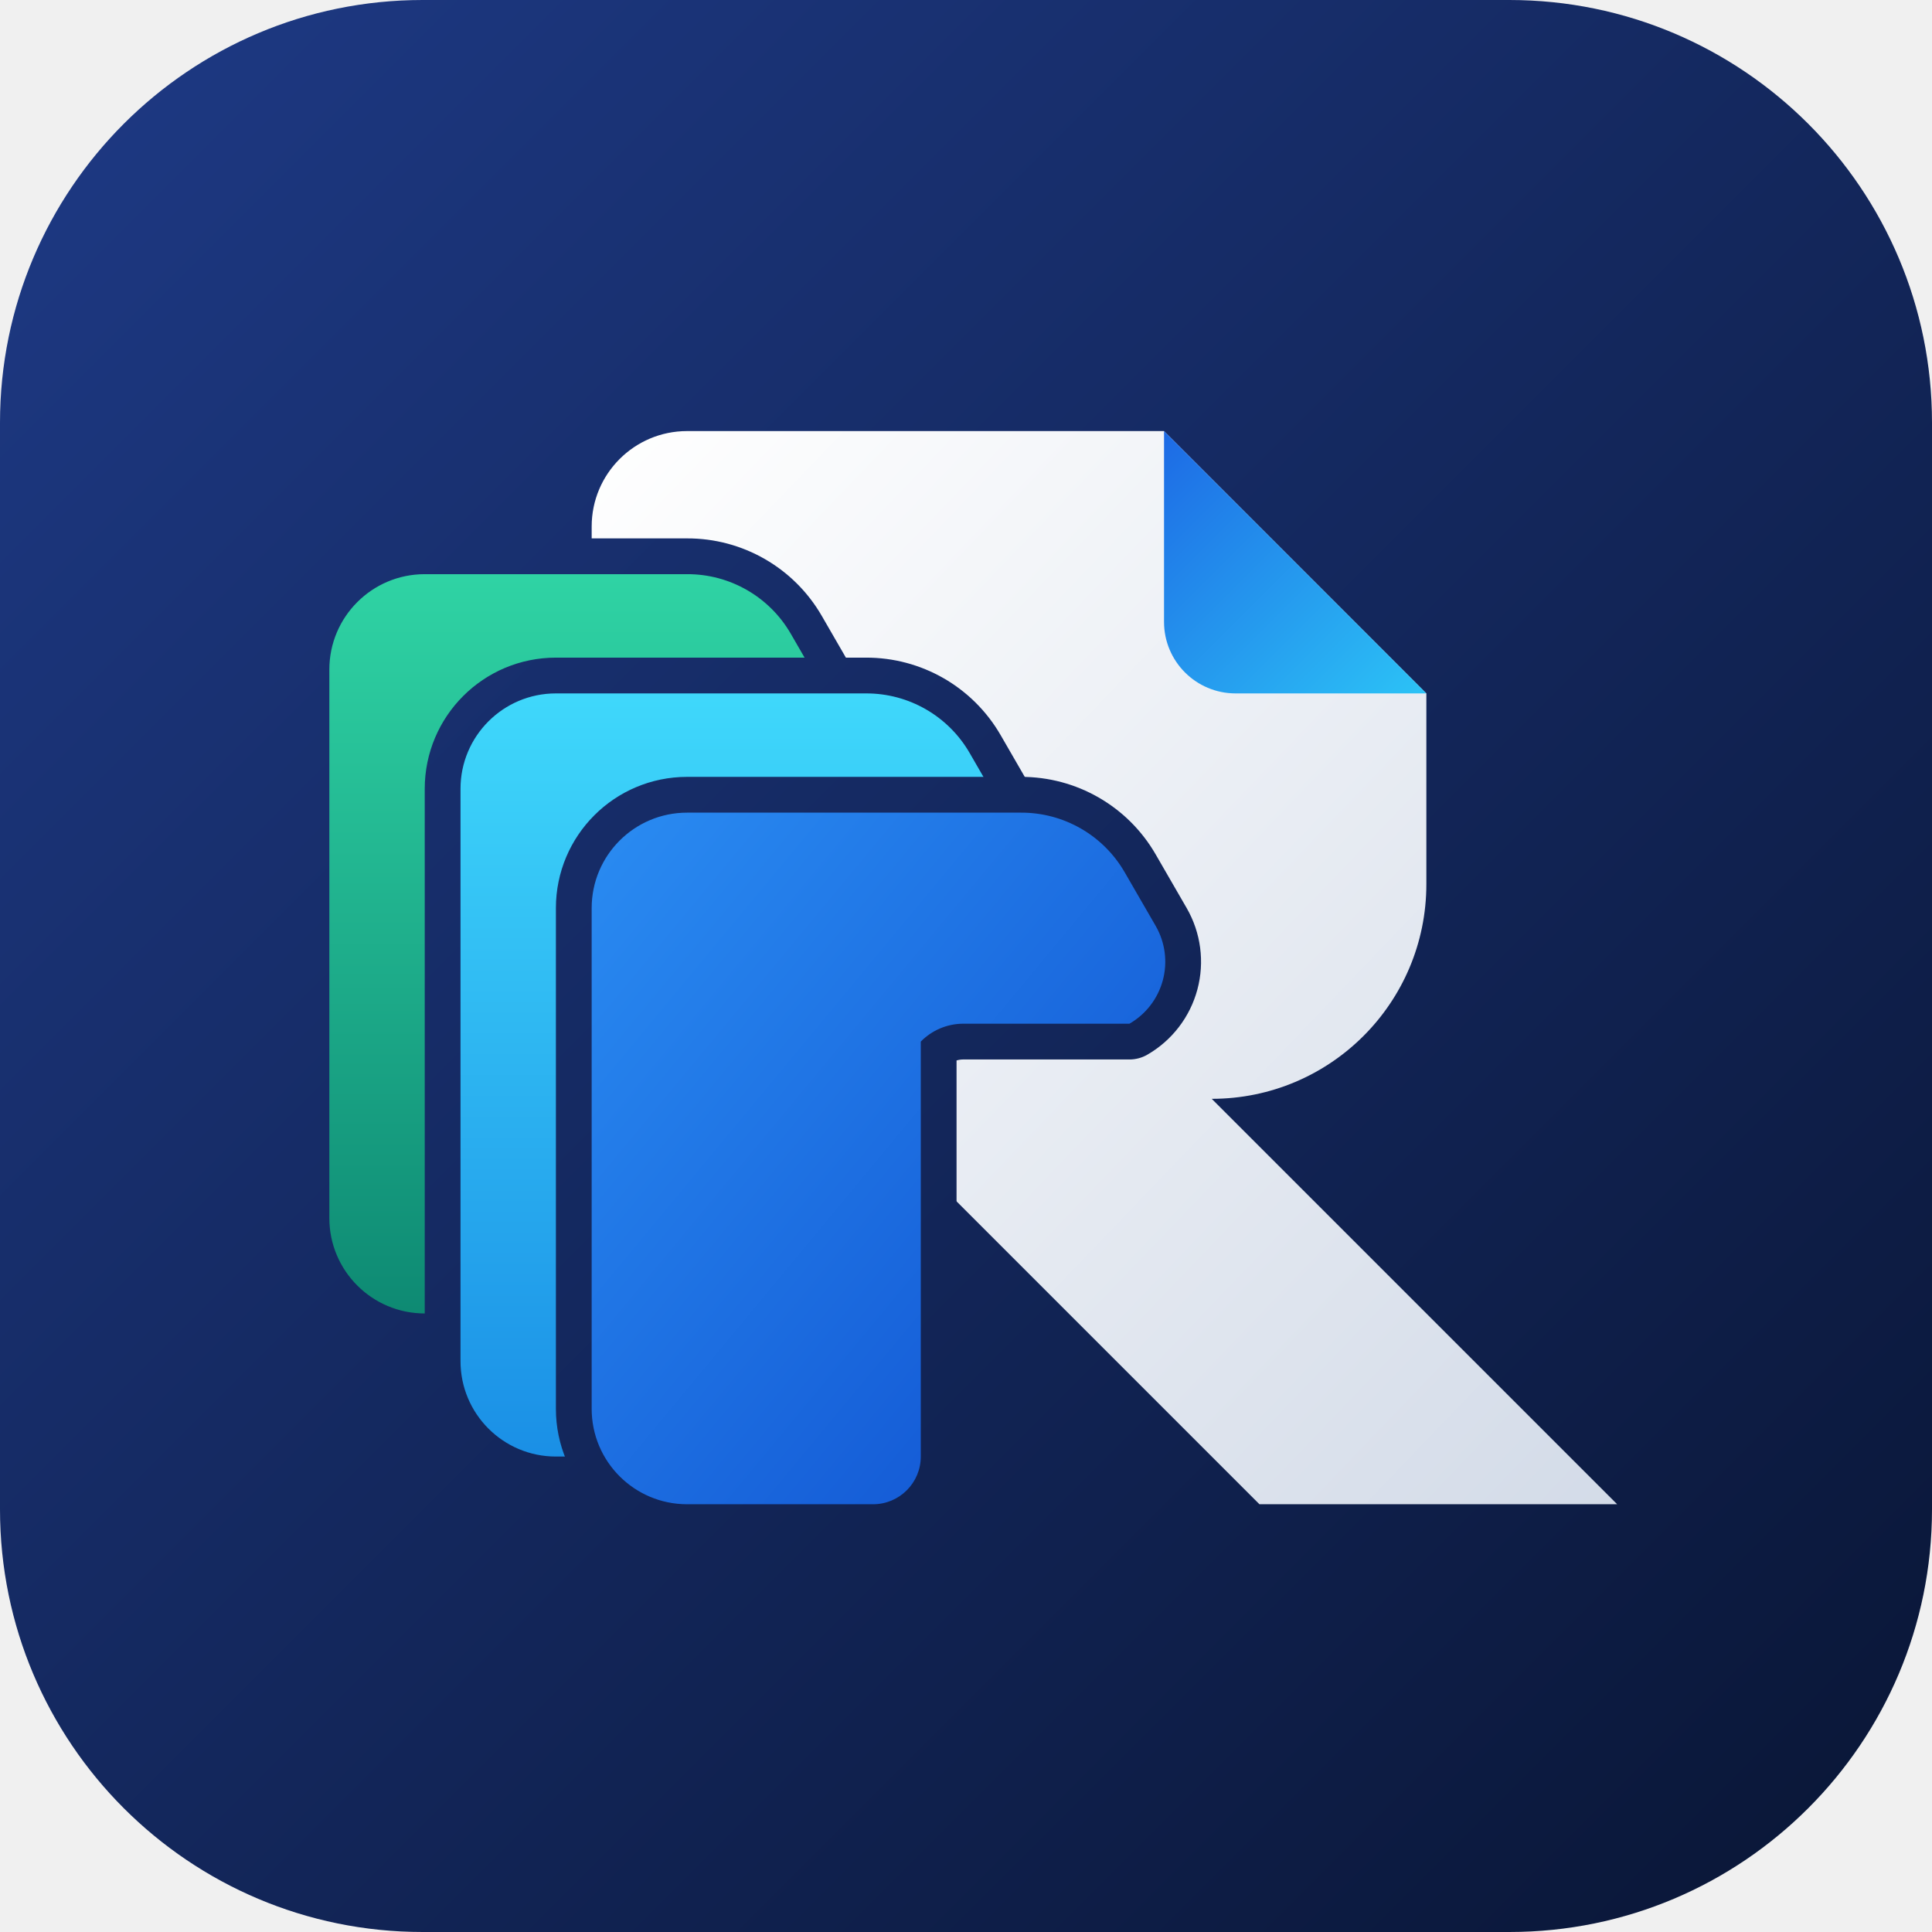
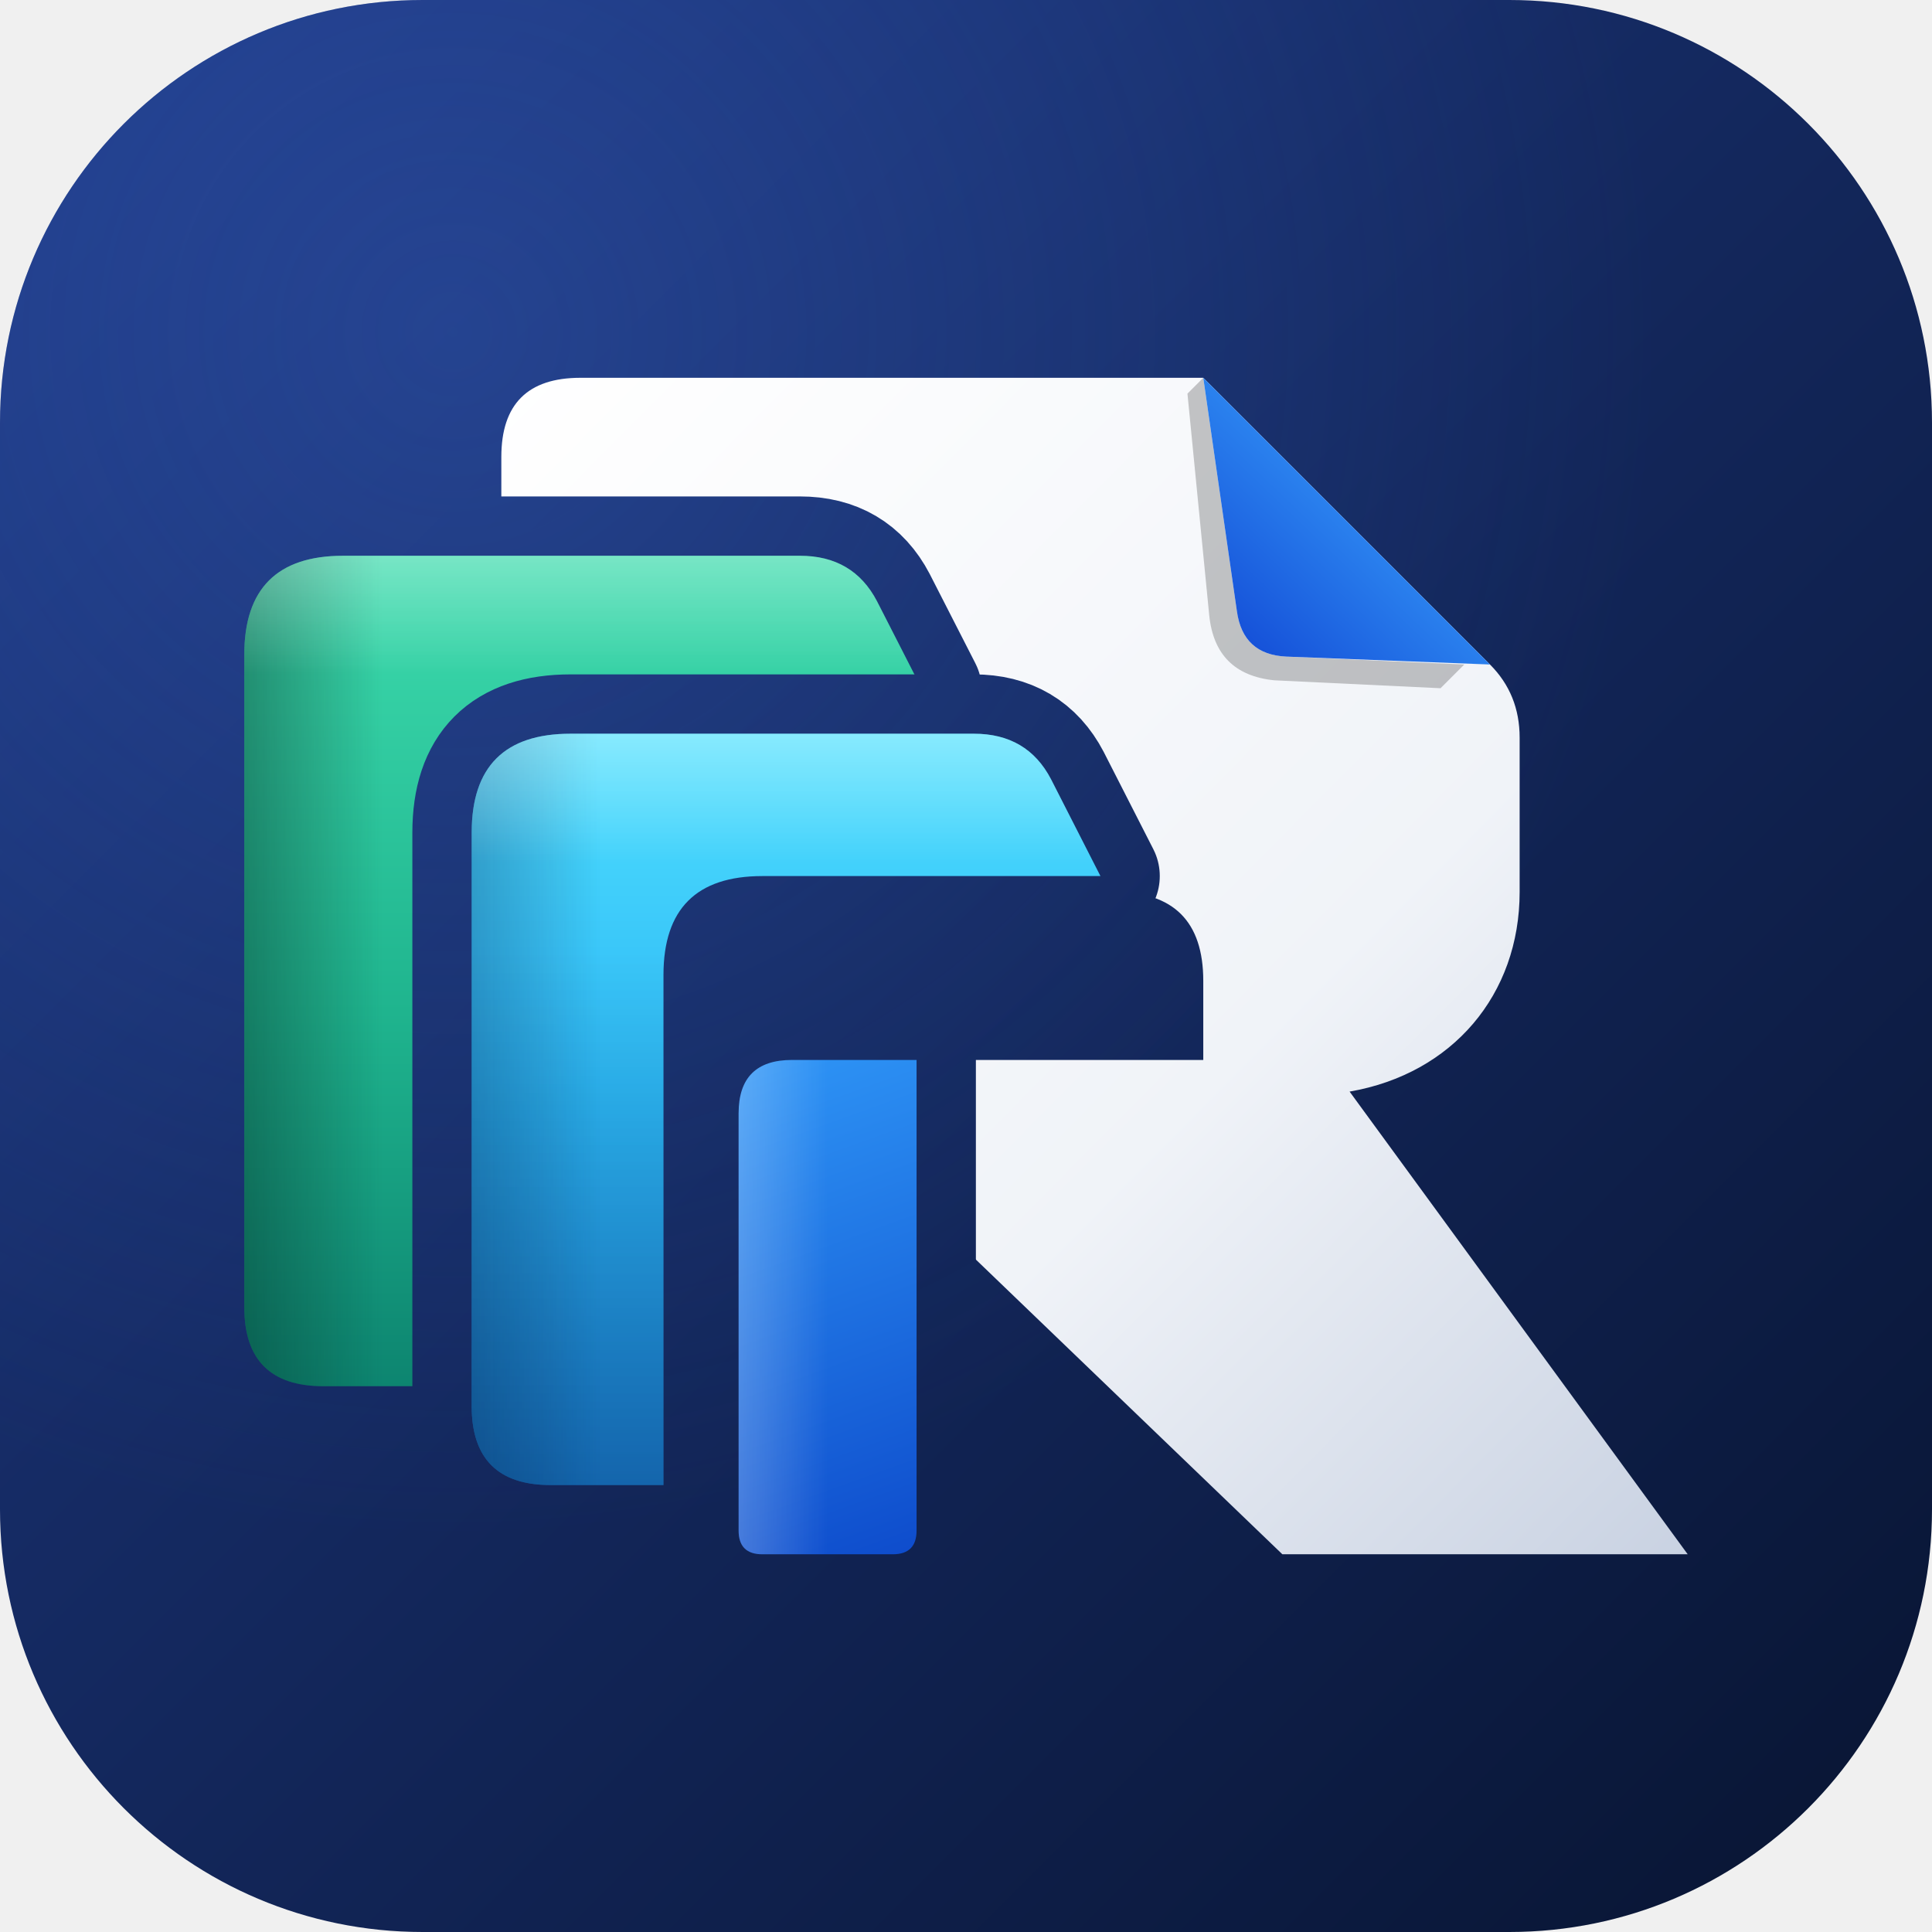
<svg xmlns="http://www.w3.org/2000/svg" viewBox="0 0 128 128">
  <defs>
    <linearGradient id="tile" x1="0" y1="0" x2="1" y2="1">
      <stop offset="0" stop-color="#1e3a86" />
-       <stop offset="1" stop-color="#091534" />
+       <stop offset="1" stop-color="#081431" />
    </linearGradient>
-     <linearGradient id="r" x1="0" y1="0" x2="1" y2="1">
+     <radialGradient id="tileGlow" cx="30" cy="22" r="80" gradientUnits="userSpaceOnUse">
+       <stop offset="0" stop-color="#3a63c4" stop-opacity=".35" />
+       <stop offset="1" stop-color="#3a63c4" stop-opacity="0" />
+     </radialGradient>
+     <linearGradient id="r" x1="165" y1="40" x2="765" y2="635" gradientUnits="userSpaceOnUse">
      <stop offset="0" stop-color="#ffffff" />
-       <stop offset="1" stop-color="#d3dbe8" />
+       <stop offset="0.6" stop-color="#f0f3f8" />
+       <stop offset="1" stop-color="#c9d2e2" />
    </linearGradient>
-     <linearGradient id="fold" x1="0" y1="0" x2="1" y2="1">
-       <stop offset="0" stop-color="#1d6ae5" />
-       <stop offset="1" stop-color="#2cc3f6" />
+     <radialGradient id="rGlow" cx="560" cy="300" r="260" gradientUnits="userSpaceOnUse">
+       <stop offset="0" stop-color="#ffffff" stop-opacity="0" />
+       <stop offset="1" stop-color="#ffffff" stop-opacity="0" />
+     </radialGradient>
+     <linearGradient id="fold" x1="640" y1="70" x2="540" y2="175" gradientUnits="userSpaceOnUse">
+       <stop offset="0" stop-color="#3aa6ff" />
+       <stop offset="1" stop-color="#1550d8" />
    </linearGradient>
-     <linearGradient id="green" x1="0" y1="0" x2="0" y2="1">
-       <stop offset="0" stop-color="#2fd3a4" />
-       <stop offset="1" stop-color="#0e8a73" />
+     <linearGradient id="green" x1="0" y1="130" x2="0" y2="550" gradientUnits="userSpaceOnUse">
+       <stop offset="0" stop-color="#3ddbad" />
+       <stop offset="0.55" stop-color="#1fb48e" />
+       <stop offset="1" stop-color="#0d8570" />
    </linearGradient>
-     <linearGradient id="cyan" x1="0" y1="0" x2="0" y2="1">
-       <stop offset="0" stop-color="#3fd8fb" />
-       <stop offset="1" stop-color="#1a8fe6" />
+     <linearGradient id="cyan" x1="0" y1="220" x2="0" y2="600" gradientUnits="userSpaceOnUse">
+       <stop offset="0" stop-color="#4fe0fe" />
+       <stop offset="0.5" stop-color="#2bb5f5" />
+       <stop offset="1" stop-color="#1a86e4" />
    </linearGradient>
-     <linearGradient id="blue" x1="0" y1="0" x2="1" y2="1">
-       <stop offset="0" stop-color="#2a8cf2" />
-       <stop offset="1" stop-color="#0f4fcf" />
+     <linearGradient id="blue" x1="285" y1="385" x2="375" y2="635" gradientUnits="userSpaceOnUse">
+       <stop offset="0" stop-color="#2e95f6" />
+       <stop offset="1" stop-color="#0e4ccc" />
    </linearGradient>
-     <path id="greenPage" d="M16,26 H38 a10,10 0 0 1 8.7,5 l2.6,4.5 a6,6 0 0 1-2.2,8.2 l-8,0 a5,5 0 0 0-3.5,1.5 V84 a4,4 0 0 1-4,4 H16 a8,8 0 0 1-8-8 V34 a8,8 0 0 1 8-8z" />
-     <path id="cyanPage" d="M27,36 H53 a10,10 0 0 1 8.7,5 l2.6,4.5 a6,6 0 0 1-2.2,8.2 l-12,0 a5,5 0 0 0-3.5,1.5 V96 a4,4 0 0 1-4,4 H27 a8,8 0 0 1-8-8 V44 a8,8 0 0 1 8-8z" />
-     <path id="bluePage" d="M38,46 H66 a10,10 0 0 1 8.7,5 l2.6,4.5 a6,6 0 0 1-2.2,8.2 l-14,0 a5,5 0 0 0-3.5,1.5 V100 a4,4 0 0 1-4,4 H38 a8,8 0 0 1-8-8 V54 a8,8 0 0 1 8-8z" />
-     <mask id="cutR" maskUnits="userSpaceOnUse" x="0" y="0" width="128" height="128">
-       <rect width="128" height="128" fill="#fff" />
-       <use href="#greenPage" fill="#000" stroke="#000" stroke-width="6" stroke-linejoin="round" />
-       <use href="#cyanPage" fill="#000" stroke="#000" stroke-width="6" stroke-linejoin="round" />
-       <use href="#bluePage" fill="#000" stroke="#000" stroke-width="6" stroke-linejoin="round" />
+     <linearGradient id="edge" x1="35" y1="0" x2="105" y2="0" gradientUnits="userSpaceOnUse">
+       <stop offset="0" stop-color="#04231f" stop-opacity="0.38" />
+       <stop offset="1" stop-color="#04231f" stop-opacity="0" />
+     </linearGradient>
+     <linearGradient id="edgeCyan" x1="150" y1="0" x2="215" y2="0" gradientUnits="userSpaceOnUse">
+       <stop offset="0" stop-color="#06265a" stop-opacity="0.3" />
+       <stop offset="1" stop-color="#06265a" stop-opacity="0" />
+     </linearGradient>
+     <linearGradient id="edgeBlue" x1="285" y1="0" x2="330" y2="0" gradientUnits="userSpaceOnUse">
+       <stop offset="0" stop-color="#ffffff" stop-opacity="0.22" />
+       <stop offset="1" stop-color="#ffffff" stop-opacity="0" />
+     </linearGradient>
+     <linearGradient id="sheen" x1="0" y1="130" x2="0" y2="190" gradientUnits="userSpaceOnUse">
+       <stop offset="0" stop-color="#ffffff" stop-opacity="0.3" />
+       <stop offset="1" stop-color="#ffffff" stop-opacity="0" />
+     </linearGradient>
+     <linearGradient id="sheenCyan" x1="0" y1="220" x2="0" y2="285" gradientUnits="userSpaceOnUse">
+       <stop offset="0" stop-color="#ffffff" stop-opacity="0.32" />
+       <stop offset="1" stop-color="#ffffff" stop-opacity="0" />
+     </linearGradient>
+     <linearGradient id="shade" x1="0" y1="330" x2="0" y2="640" gradientUnits="userSpaceOnUse">
+       <stop offset="0" stop-color="#000000" stop-opacity="0" />
+       <stop offset="1" stop-color="#000000" stop-opacity="0.28" />
+     </linearGradient>
+     <mask id="cutR" maskUnits="userSpaceOnUse" x="0" y="0" width="800" height="700">
+       <rect width="800" height="700" fill="#fff" />
+       <path d="M85,130 H316 Q343,130 355,153 L378,198 H200 V550 H75 Q35,550 35,510 V180 Q35,130 85,130 Z" stroke="#000" stroke-width="60" stroke-linejoin="round" />
+       <path d="M200,220 H404 Q431,220 443,243 L468,292 H297 Q247,292 247,342 V600 H190 Q150,600 150,560 V270 Q150,220 200,220 Z" stroke="#000" stroke-width="60" stroke-linejoin="round" />
+       <path d="M312,385 H375 V623 Q375,635 363,635 H297 Q285,635 285,623 V412 Q285,385 312,385 Z" stroke="#000" stroke-width="60" stroke-linejoin="round" />
    </mask>
-     <mask id="cutGreen" maskUnits="userSpaceOnUse" x="0" y="0" width="128" height="128">
-       <rect width="128" height="128" fill="#fff" />
-       <use href="#cyanPage" fill="#000" stroke="#000" stroke-width="6" stroke-linejoin="round" />
+     <mask id="cutGreen" maskUnits="userSpaceOnUse" x="0" y="0" width="800" height="700">
+       <rect width="800" height="700" fill="#fff" />
+       <path d="M200,220 H404 Q431,220 443,243 L468,292 H297 Q247,292 247,342 V600 H190 Q150,600 150,560 V270 Q150,220 200,220 Z" stroke="#000" stroke-width="60" stroke-linejoin="round" />
+       <path d="M312,385 H375 V623 Q375,635 363,635 H297 Q285,635 285,623 V412 Q285,385 312,385 Z" stroke="#000" stroke-width="60" stroke-linejoin="round" />
    </mask>
-     <mask id="cutCyan" maskUnits="userSpaceOnUse" x="0" y="0" width="128" height="128">
-       <rect width="128" height="128" fill="#fff" />
-       <use href="#bluePage" fill="#000" stroke="#000" stroke-width="6" stroke-linejoin="round" />
+     <mask id="cutCyan" maskUnits="userSpaceOnUse" x="0" y="0" width="800" height="700">
+       <rect width="800" height="700" fill="#fff" />
+       <path d="M312,385 H375 V623 Q375,635 363,635 H297 Q285,635 285,623 V412 Q285,385 312,385 Z" stroke="#000" stroke-width="60" stroke-linejoin="round" />
    </mask>
  </defs>
  <rect width="128" height="128" rx="28" fill="url(#tile)" />
-   <g transform="translate(15.5 17.5) scale(.79)">
+   <rect width="128" height="128" rx="28" fill="url(#tileGlow)" />
+   <g transform="translate(11.60 19.79) scale(0.131)">
    <g mask="url(#cutR)">
-       <path d="M38 14h40l22 22v16a18 18 0 0 1-18 18l34 34H86L52 70H30V22a8 8 0 0 1 8-8z" fill="url(#r)" />
-       <path d="M78 14l22 22H84a6 6 0 0 1-6-6z" fill="url(#fold)" />
+       <path d="M205,40 H520 L665,185 Q680,200 680,222 V300 C680,352 646,392 594,401 L765,635 H560 L300,385 H520 V345 Q520,300 475,300 H165 V80 Q165,40 205,40 Z" fill="url(#r)" />
+       <path d="M205,40 H520 L665,185 Q680,200 680,222 V300 C680,352 646,392 594,401 L765,635 H560 L300,385 H520 V345 Q520,300 475,300 H165 V80 Q165,40 205,40 Z" fill="url(#rGlow)" />
+       <path d="M512,48 L520,40 L537,158 Q540,180 562,181 L652,185 L640,197 L556,193 Q526,190 523,160 Z" fill="#000" fill-opacity=".22" />
+       <path d="M520,40 L665,185 L562,181 Q540,180 537,158 Z" fill="url(#fold)" />
    </g>
-     <use href="#greenPage" fill="url(#green)" mask="url(#cutGreen)" />
-     <use href="#cyanPage" fill="url(#cyan)" mask="url(#cutCyan)" />
-     <use href="#bluePage" fill="url(#blue)" />
+     <g mask="url(#cutGreen)">
+       <path d="M85,130 H316 Q343,130 355,153 L378,198 H200 V550 H75 Q35,550 35,510 V180 Q35,130 85,130 Z" fill="url(#green)" />
+       <path d="M85,130 H316 Q343,130 355,153 L378,198 H200 V550 H75 Q35,550 35,510 V180 Q35,130 85,130 Z" fill="url(#edge)" />
+       <path d="M85,130 H316 Q343,130 355,153 L378,198 H200 V550 H75 Q35,550 35,510 V180 Q35,130 85,130 Z" fill="url(#sheen)" />
+     </g>
+     <g mask="url(#cutCyan)">
+       <path d="M200,220 H404 Q431,220 443,243 L468,292 H297 Q247,292 247,342 V600 H190 Q150,600 150,560 V270 Q150,220 200,220 Z" fill="url(#cyan)" />
+       <path d="M200,220 H404 Q431,220 443,243 L468,292 H297 Q247,292 247,342 V600 H190 Q150,600 150,560 V270 Q150,220 200,220 Z" fill="url(#edgeCyan)" />
+       <path d="M200,220 H404 Q431,220 443,243 L468,292 H297 Q247,292 247,342 V600 H190 Q150,600 150,560 V270 Q150,220 200,220 Z" fill="url(#sheenCyan)" />
+       <path d="M200,220 H404 Q431,220 443,243 L468,292 H297 Q247,292 247,342 V600 H190 Q150,600 150,560 V270 Q150,220 200,220 Z" fill="url(#shade)" />
+     </g>
+     <path d="M312,385 H375 V623 Q375,635 363,635 H297 Q285,635 285,623 V412 Q285,385 312,385 Z" fill="url(#blue)" />
+     <path d="M312,385 H375 V623 Q375,635 363,635 H297 Q285,635 285,623 V412 Q285,385 312,385 Z" fill="url(#edgeBlue)" />
  </g>
</svg>
